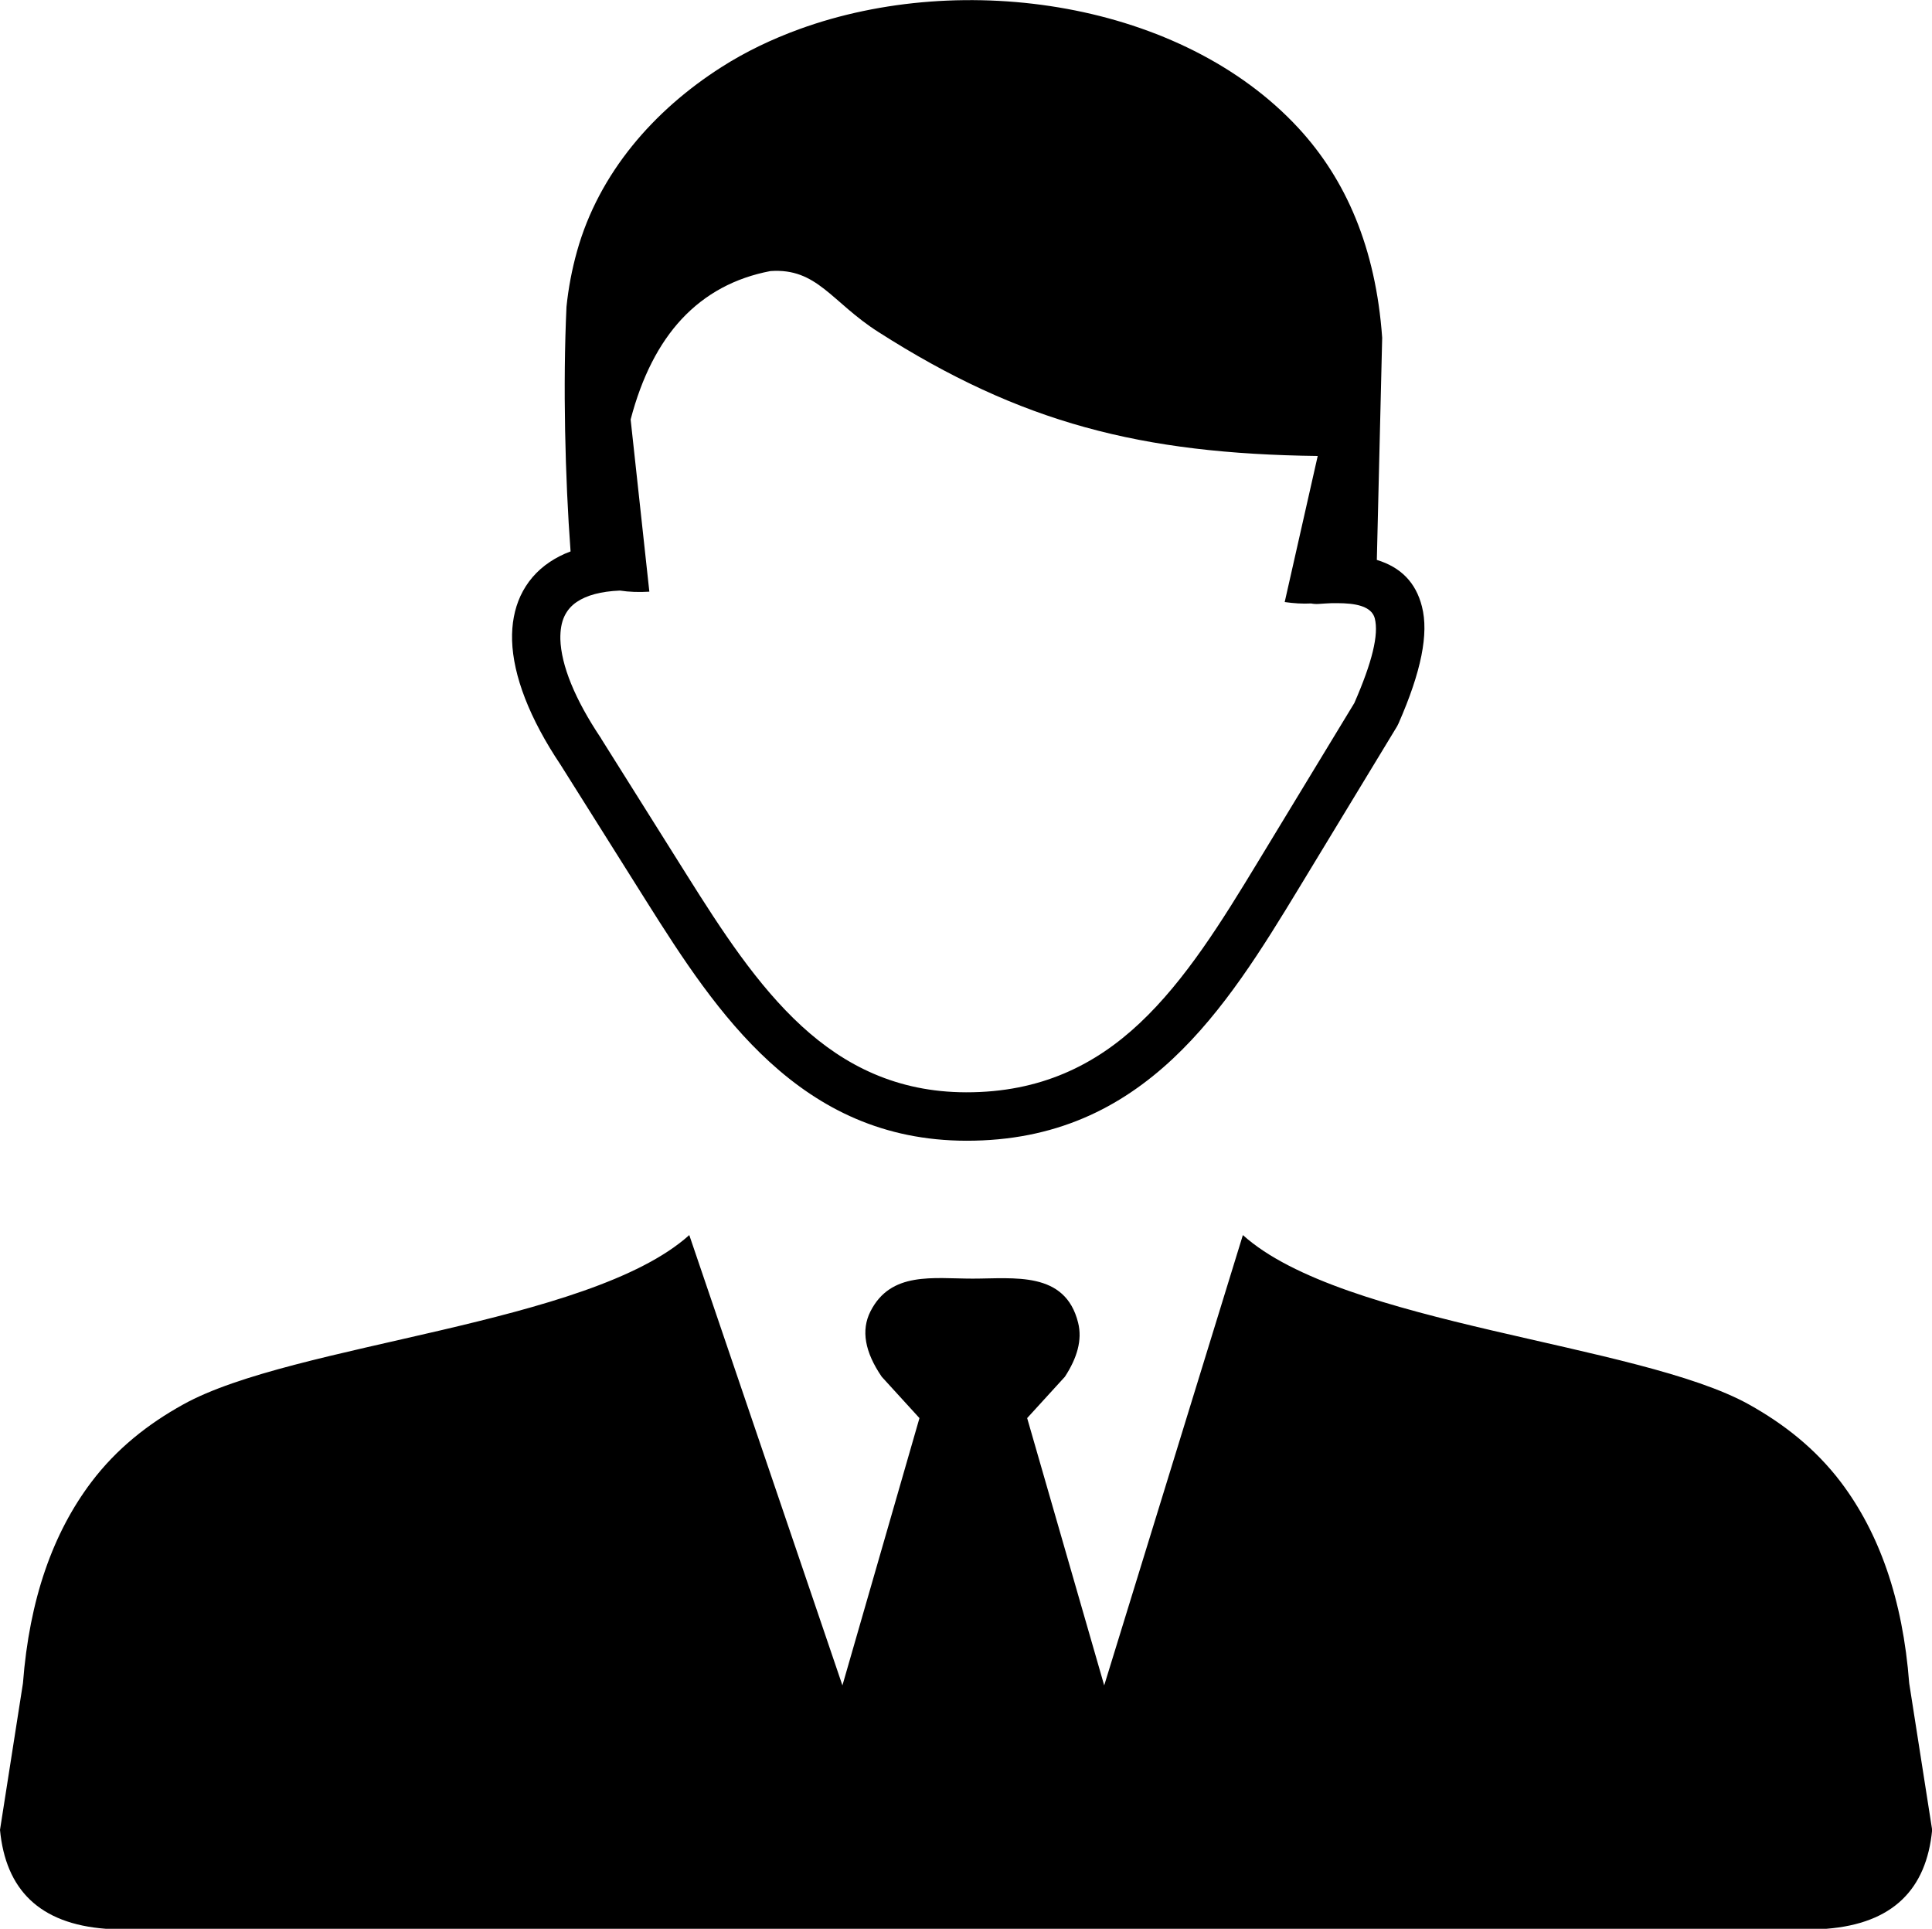
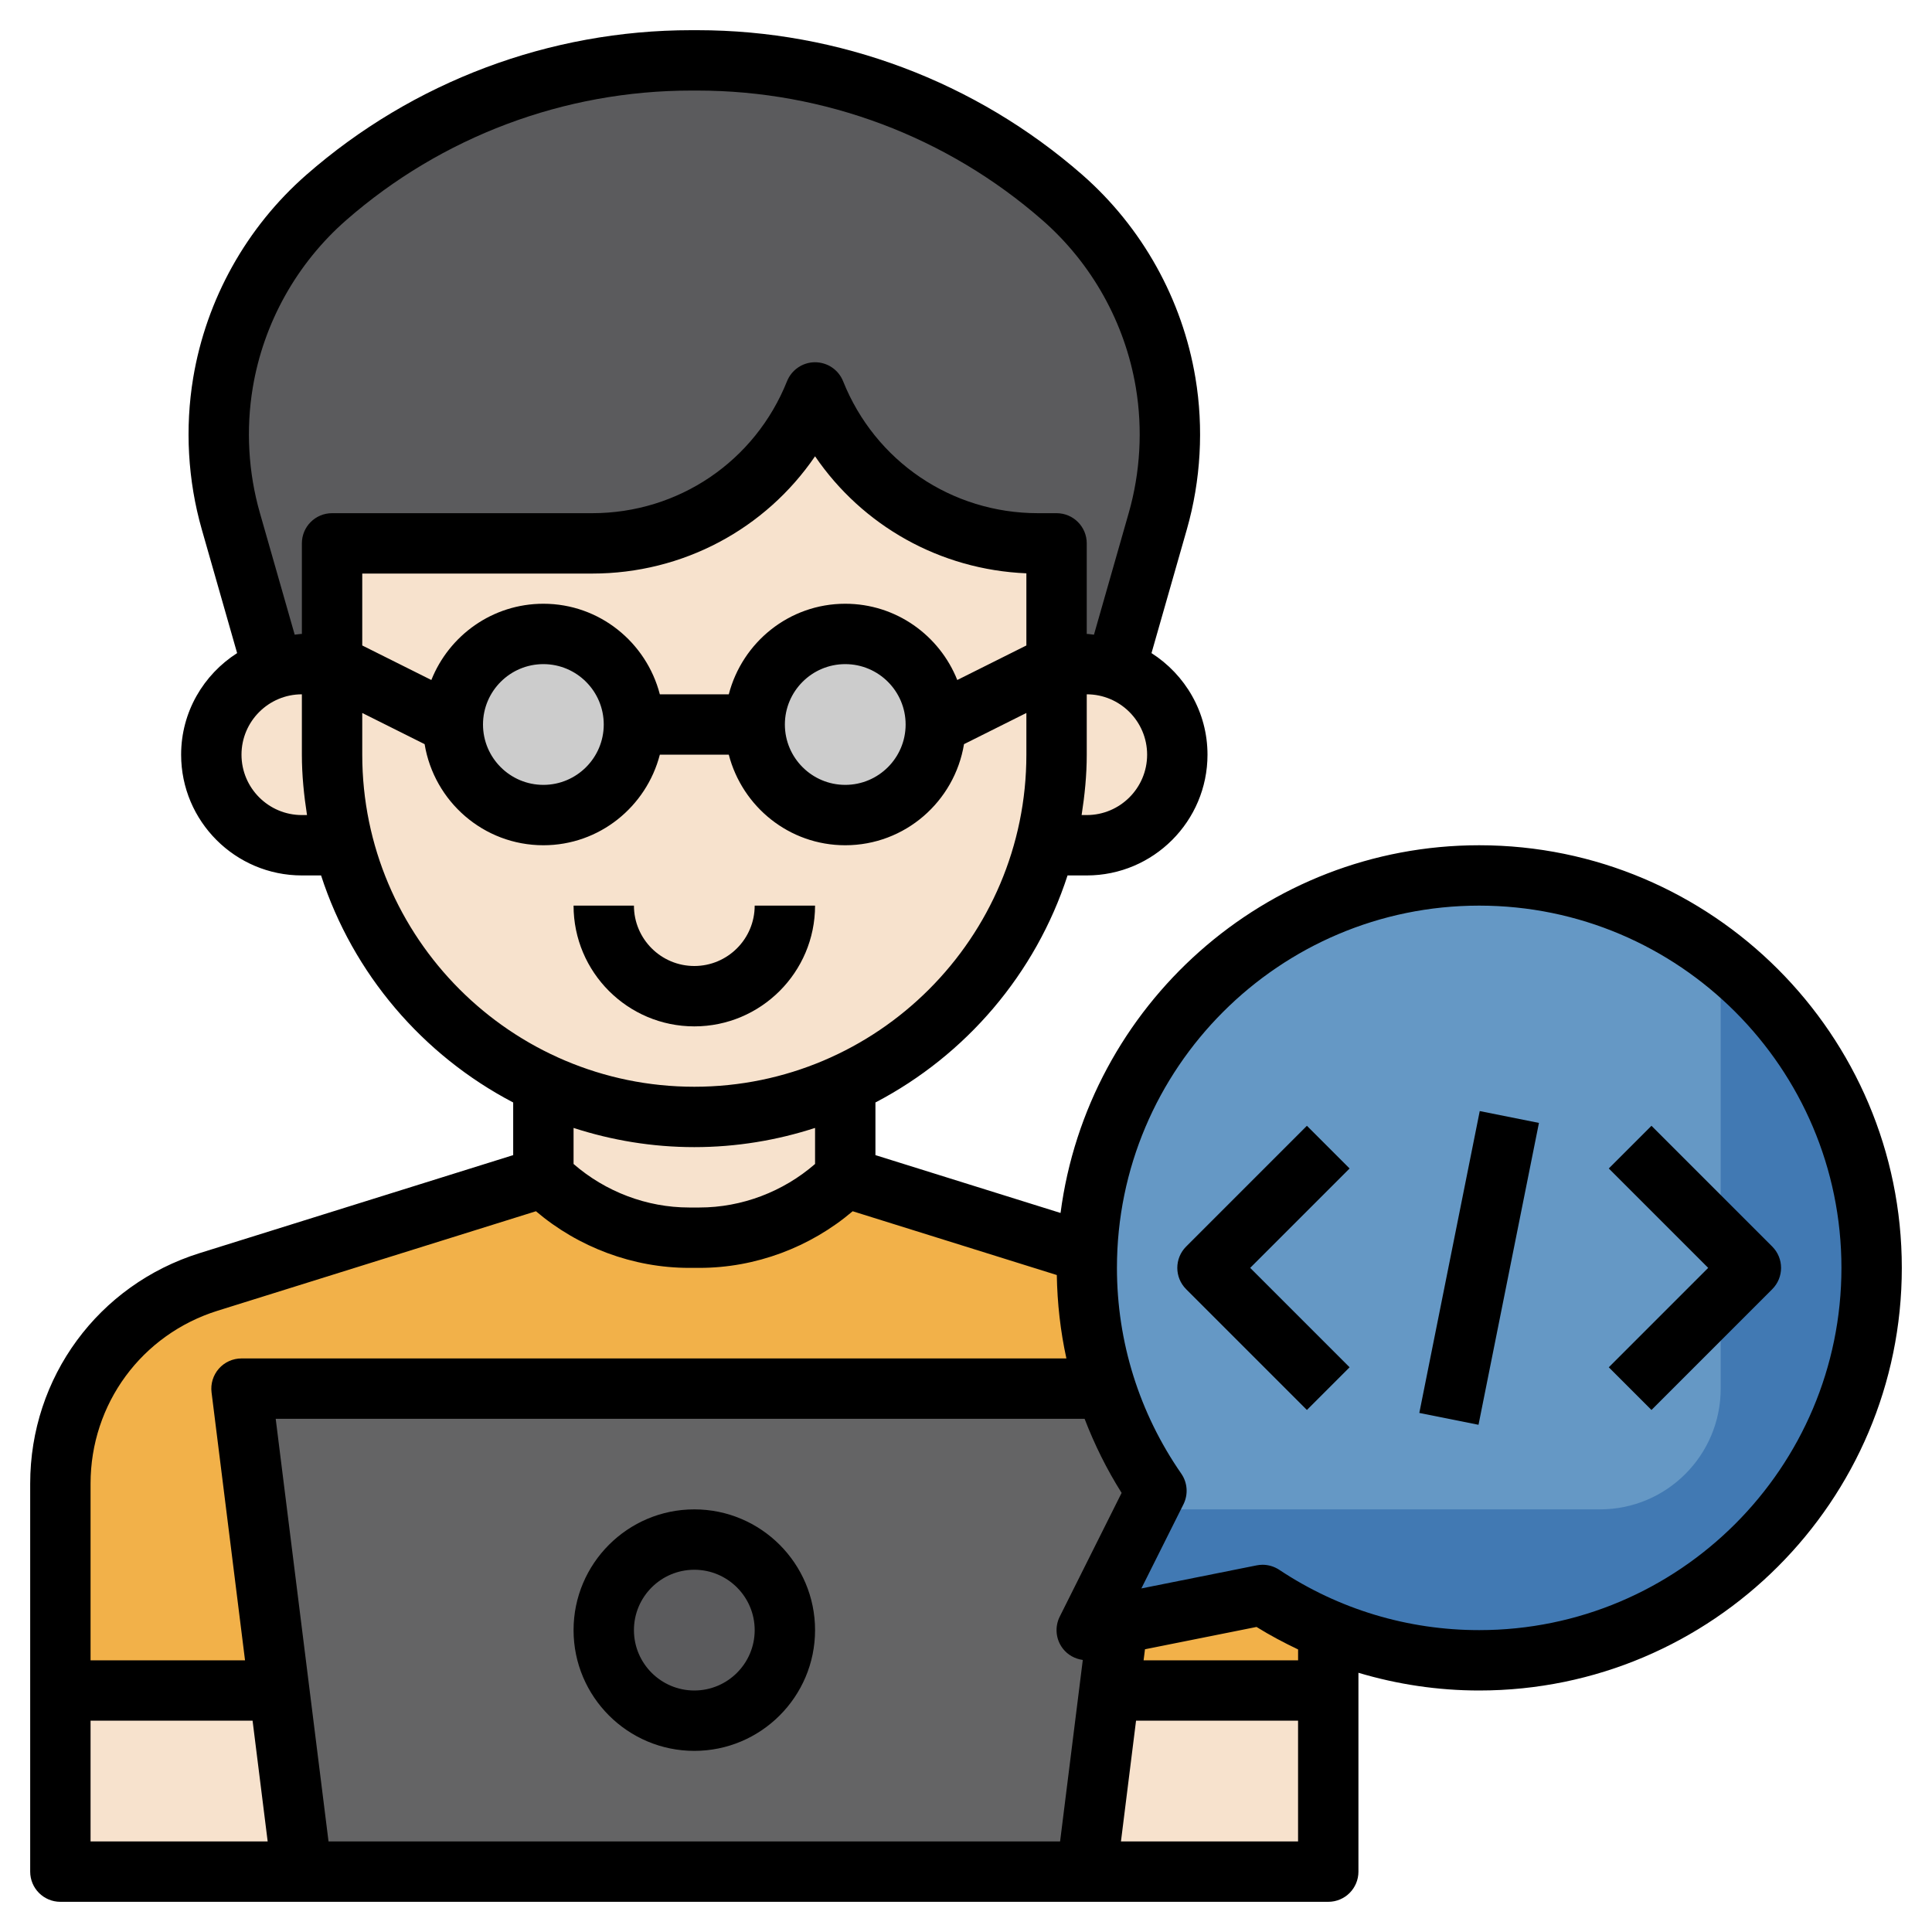
- <svg xmlns="http://www.w3.org/2000/svg" version="1.1" id="Layer_1" x="0px" y="0px" viewBox="0 0 122.88 122.66" style="enable-background:new 0 0 122.88 122.66" xml:space="preserve">
-   <style type="text/css">.st0{fill-rule:evenodd;clip-rule:evenodd;}</style>
+ <svg xmlns="http://www.w3.org/2000/svg" version="1.1" id="Layer_3" x="0px" y="0px" viewBox="0 0 64 64" style="enable-background:new 0 0 64 64;" xml:space="preserve">
  <g>
-     <path class="st0" d="M43.84,78.55l9.74,28.64l4.9-17l-2.4-2.63c-1.08-1.58-1.32-2.96-0.72-4.15c1.3-2.57,3.99-2.09,6.5-2.09 c2.63,0,5.89-0.5,6.71,2.8c0.28,1.1-0.07,2.26-0.84,3.44l-2.4,2.63l4.9,17l8.82-28.64c6.36,5.72,25.19,6.87,32.2,10.78 c2.22,1.24,4.22,2.81,5.83,4.93c2.44,3.23,3.94,7.44,4.35,12.79l1.46,9.33c-0.36,3.78-2.5,5.96-6.73,6.29H61.9H6.73 c-4.23-0.32-6.37-2.5-6.73-6.29l1.46-9.33c0.41-5.35,1.91-9.56,4.35-12.79c1.61-2.13,3.61-3.7,5.83-4.93 C18.65,85.42,37.48,84.27,43.84,78.55L43.84,78.55z M39.43,37.56c-1.21,0.05-2.12,0.3-2.74,0.72c-0.36,0.24-0.62,0.55-0.79,0.91 c-0.19,0.4-0.27,0.89-0.26,1.46c0.05,1.66,0.92,3.82,2.59,6.31l0.02,0.04l0,0l5.44,8.66c2.18,3.47,4.47,7.01,7.31,9.61 c2.73,2.5,6.05,4.19,10.44,4.2c4.75,0.01,8.23-1.75,11.04-4.39c2.93-2.75,5.25-6.51,7.53-10.27l6.13-10.1 c1.14-2.61,1.56-4.35,1.3-5.38c-0.16-0.61-0.83-0.91-1.97-0.96c-0.24-0.01-0.49-0.01-0.75-0.01c-0.27,0.01-0.56,0.03-0.86,0.05 c-0.16,0.01-0.32,0-0.47-0.03c-0.55,0.03-1.11-0.01-1.68-0.09l2.1-9.29c-11.21-0.14-18.88-2.09-27.95-7.89 c-2.98-1.9-3.88-4.08-6.86-3.87c-2.25,0.43-4.14,1.44-5.65,3.06c-1.44,1.55-2.53,3.67-3.24,6.38l1.19,10.95 C40.64,37.67,40.01,37.65,39.43,37.56L39.43,37.56z M87.57,35.61c1.51,0.46,2.48,1.42,2.87,2.97c0.44,1.72-0.04,4.13-1.49,7.43l0,0 c-0.03,0.06-0.06,0.12-0.09,0.18l-6.2,10.22c-2.39,3.94-4.82,7.88-8.06,10.92c-3.35,3.14-7.49,5.23-13.14,5.22 c-5.28-0.01-9.25-2.03-12.51-5.01c-3.15-2.88-5.56-6.6-7.85-10.24l-5.44-8.65c-1.99-2.97-3.02-5.68-3.09-7.91 c-0.03-1.05,0.15-2,0.53-2.83c0.41-0.88,1.03-1.61,1.87-2.17c0.39-0.26,0.83-0.49,1.32-0.67c-0.35-4.69-0.49-10.61-0.26-15.56 c0.12-1.17,0.34-2.35,0.67-3.53c1.39-4.97,4.88-8.97,9.2-11.72c1.52-0.97,3.19-1.77,4.95-2.41C61.3-1.95,75.16,0.12,82.58,8.14 c3.02,3.27,4.92,7.61,5.33,13.34L87.57,35.61L87.57,35.61z" />
+     <path style="fill:#5B5B5D;" d="M35,22h1c0.334,0,0.65,0.067,0.95,0.168l1.404-4.907c0.425-1.489,0.514-3.054,0.259-4.581   c-0.397-2.38-1.606-4.548-3.421-6.137C31.845,3.614,27.548,2,23.101,2h-0.201c-4.448,0-8.744,1.614-12.092,4.543   C8.992,8.132,7.783,10.3,7.387,12.68c-0.255,1.527-0.166,3.093,0.259,4.581l1.405,4.906C9.351,22.067,9.666,22,10,22h1v-4h8.615   c3.252,0,6.177-1.98,7.385-5c1.208,3.02,4.133,5,7.385,5H35V22z" />
+     <path style="fill:#F7E2CD;" d="M35,18v7c0,6.627-5.373,12-12,12h0c-6.627,0-12-5.373-12-12v-7h8.615c3.252,0,6.177-1.98,7.385-5   l0,0l0,0c1.208,3.02,4.133,5,7.385,5H35z" />
+     <path style="fill:#F7E2CD;" d="M11,25v-3h-1c-1.657,0-3,1.343-3,3s1.343,3,3,3h1.393C11.146,27.039,11,26.038,11,25z" />
+     <path style="fill:#F2B149;" d="M39.088,42.465L28,39h0c-1.281,1.28-3.017,2-4.828,2h-0.344c-1.811,0-3.548-0.719-4.828-2   L6.912,42.465C3.99,43.378,2,46.084,2,49.146V62h42V49.146C44,46.084,42.01,43.378,39.088,42.465z" />
+     <rect x="2" y="56" style="fill:#F7E2CD;" width="9" height="6" />
+     <rect x="35" y="56" style="fill:#F7E2CD;" width="9" height="6" />
+     <polygon style="fill:#646465;" points="36,62 38,46 8,46 8,46 10,62  " />
+     <path style="fill:#4179B3;" d="M49,29c-7.18,0-13,5.82-13,13c0,2.745,0.855,5.287,2.307,7.385C37.421,51.157,36,54,36,54   l5.823-1.165C43.88,54.201,46.346,55,49,55c7.18,0,13-5.82,13-13S56.18,29,49,29z" />
+     <path style="fill:#6598C5;" d="M49,29c-7.18,0-13,5.82-13,13c0,2.745,0.855,5.287,2.307,7.385C38.211,49.578,38.107,49.786,38,50   h15c2.209,0,4-1.791,4-4V31.767C54.793,30.039,52.02,29,49,29z" />
+     <path style="fill:#F7E2CD;" d="M23,37c-1.787,0-3.476-0.401-5-1.102V39c1.281,1.28,3.017,2,4.828,2h0.344   c1.811,0,3.548-0.719,4.828-2h0v-3.102C26.476,36.599,24.787,37,23,37z" />
+     <path style="fill:#F7E2CD;" d="M36,22h-1v3c0,1.038-0.146,2.039-0.393,3H36c1.657,0,3-1.343,3-3S37.657,22,36,22z" />
+     <circle style="fill:#5B5B5D;" cx="23" cy="54" r="3" />
+     <circle style="fill:#CCCCCC;" cx="18" cy="24" r="3" />
+     <circle style="fill:#CCCCCC;" cx="28" cy="24" r="3" />
+     <g>
+       <path d="M23,50c-2.206,0-4,1.794-4,4s1.794,4,4,4s4-1.794,4-4S25.206,50,23,50z M23,56c-1.103,0-2-0.897-2-2s0.897-2,2-2    s2,0.897,2,2S24.103,56,23,56z" />
+       <path d="M27,30h-2c0,1.103-0.897,2-2,2s-2-0.897-2-2h-2c0,2.206,1.794,4,4,4S27,32.206,27,30z" />
+       <path d="M43.293,37.293l-4,4c-0.391,0.391-0.391,1.023,0,1.414l4,4l1.414-1.414L41.414,42l3.293-3.293L43.293,37.293z" />
+       <path d="M58.707,41.293l-4-4l-1.414,1.414L56.586,42l-3.293,3.293l1.414,1.414l4-4C59.098,42.316,59.098,41.684,58.707,41.293z" />
+       <rect x="43.901" y="41" transform="matrix(0.1963 -0.9805 0.9805 0.1963 -1.8017 81.8018)" width="10.198" height="2" />
+       <path d="M49,28c-7.102,0-12.972,5.32-13.868,12.181L29,38.265v-1.744c2.995-1.566,5.306-4.261,6.364-7.521H36c2.206,0,4-1.794,4-4    c0-1.416-0.743-2.654-1.855-3.365l1.171-4.099c0.463-1.622,0.562-3.358,0.284-5.021c-0.434-2.601-1.765-4.988-3.749-6.726    C32.32,2.701,27.792,1,23.101,1h-0.201c-4.691,0-9.22,1.701-12.75,4.79C8.165,7.527,6.834,9.915,6.4,12.515    c-0.277,1.663-0.179,3.399,0.284,5.021l1.171,4.099C6.743,22.346,6,23.584,6,25c0,2.206,1.794,4,4,4h0.636    c1.057,3.26,3.369,5.955,6.364,7.521v1.744L6.614,41.511C3.256,42.56,1,45.628,1,49.146V62c0,0.553,0.447,1,1,1h8h26h8    c0.553,0,1-0.447,1-1v-6.587C46.289,55.798,47.633,56,49,56c7.72,0,14-6.28,14-14S56.72,28,49,28z M36,27h-0.17    c0.102-0.654,0.17-1.318,0.17-2v-2c1.103,0,2,0.897,2,2S37.103,27,36,27z M31.711,22.526C31.122,21.049,29.685,20,28,20    c-1.859,0-3.411,1.279-3.858,3h-2.284c-0.447-1.721-1.999-3-3.858-3c-1.685,0-3.122,1.049-3.711,2.526L12,21.382V19h7.615    c3.011,0,5.741-1.478,7.385-3.885c1.573,2.305,4.143,3.757,7,3.877v2.39L31.711,22.526z M30,24c0,1.103-0.897,2-2,2s-2-0.897-2-2    s0.897-2,2-2S30,22.897,30,24z M20,24c0,1.103-0.897,2-2,2s-2-0.897-2-2s0.897-2,2-2S20,22.897,20,24z M8.608,16.987    c-0.383-1.339-0.464-2.771-0.235-4.144c0.357-2.145,1.456-4.115,3.093-5.548C14.633,4.525,18.692,3,22.899,3h0.201    c4.207,0,8.267,1.525,11.434,4.296c1.637,1.433,2.735,3.403,3.093,5.549c0.229,1.371,0.147,2.804-0.235,4.143l-1.153,4.037    C36.158,21.019,36.082,21,36,21v-3c0-0.553-0.447-1-1-1h-0.615c-2.859,0-5.394-1.716-6.456-4.371C27.776,12.249,27.409,12,27,12    s-0.776,0.249-0.929,0.629C25.009,15.284,22.475,17,19.615,17H11c-0.553,0-1,0.447-1,1v3c-0.082,0-0.158,0.019-0.238,0.024    L8.608,16.987z M10,27c-1.103,0-2-0.897-2-2s0.897-2,2-2v2c0,0.682,0.069,1.346,0.17,2H10z M12,25v-1.382l2.066,1.033    C14.379,26.547,16.017,28,18,28c1.859,0,3.411-1.279,3.858-3h2.284c0.447,1.721,1.999,3,3.858,3c1.983,0,3.621-1.453,3.934-3.349    L34,23.618V25c0,6.065-4.935,11-11,11S12,31.065,12,25z M23,38c1.396,0,2.739-0.227,4-0.636v1.194    C25.945,39.476,24.574,40,23.172,40h-0.344c-1.402,0-2.773-0.524-3.828-1.442v-1.194C20.261,37.773,21.604,38,23,38z M7.21,43.419    l10.544-3.295C19.161,41.32,20.975,42,22.828,42h0.344c1.853,0,3.667-0.68,5.074-1.876l6.762,2.113    c0.016,0.936,0.12,1.861,0.318,2.763H8c-0.287,0-0.56,0.123-0.75,0.338c-0.189,0.216-0.278,0.502-0.242,0.786L8.117,55H3v-5.854    C3,46.508,4.692,44.206,7.21,43.419z M3,57h5.367l0.5,4H3V57z M10.883,61l-1.75-14h26.796c0.327,0.851,0.733,1.673,1.226,2.454    l-2.05,4.099c-0.171,0.342-0.132,0.751,0.1,1.055c0.164,0.214,0.406,0.345,0.664,0.38L35.117,61H10.883z M43,55h-5.117    l0.046-0.366l3.695-0.739c0.445,0.277,0.907,0.521,1.377,0.745V55z M37.133,61l0.5-4H43v4H37.133z M49,54    c-2.365,0-4.655-0.69-6.623-1.998c-0.166-0.109-0.358-0.167-0.554-0.167c-0.065,0-0.131,0.007-0.196,0.02l-3.818,0.764    l1.394-2.786c0.163-0.327,0.136-0.717-0.072-1.017C37.736,46.803,37,44.446,37,42c0-6.617,5.383-12,12-12s12,5.383,12,12    S55.617,54,49,54z" />
+     </g>
  </g>
</svg>
